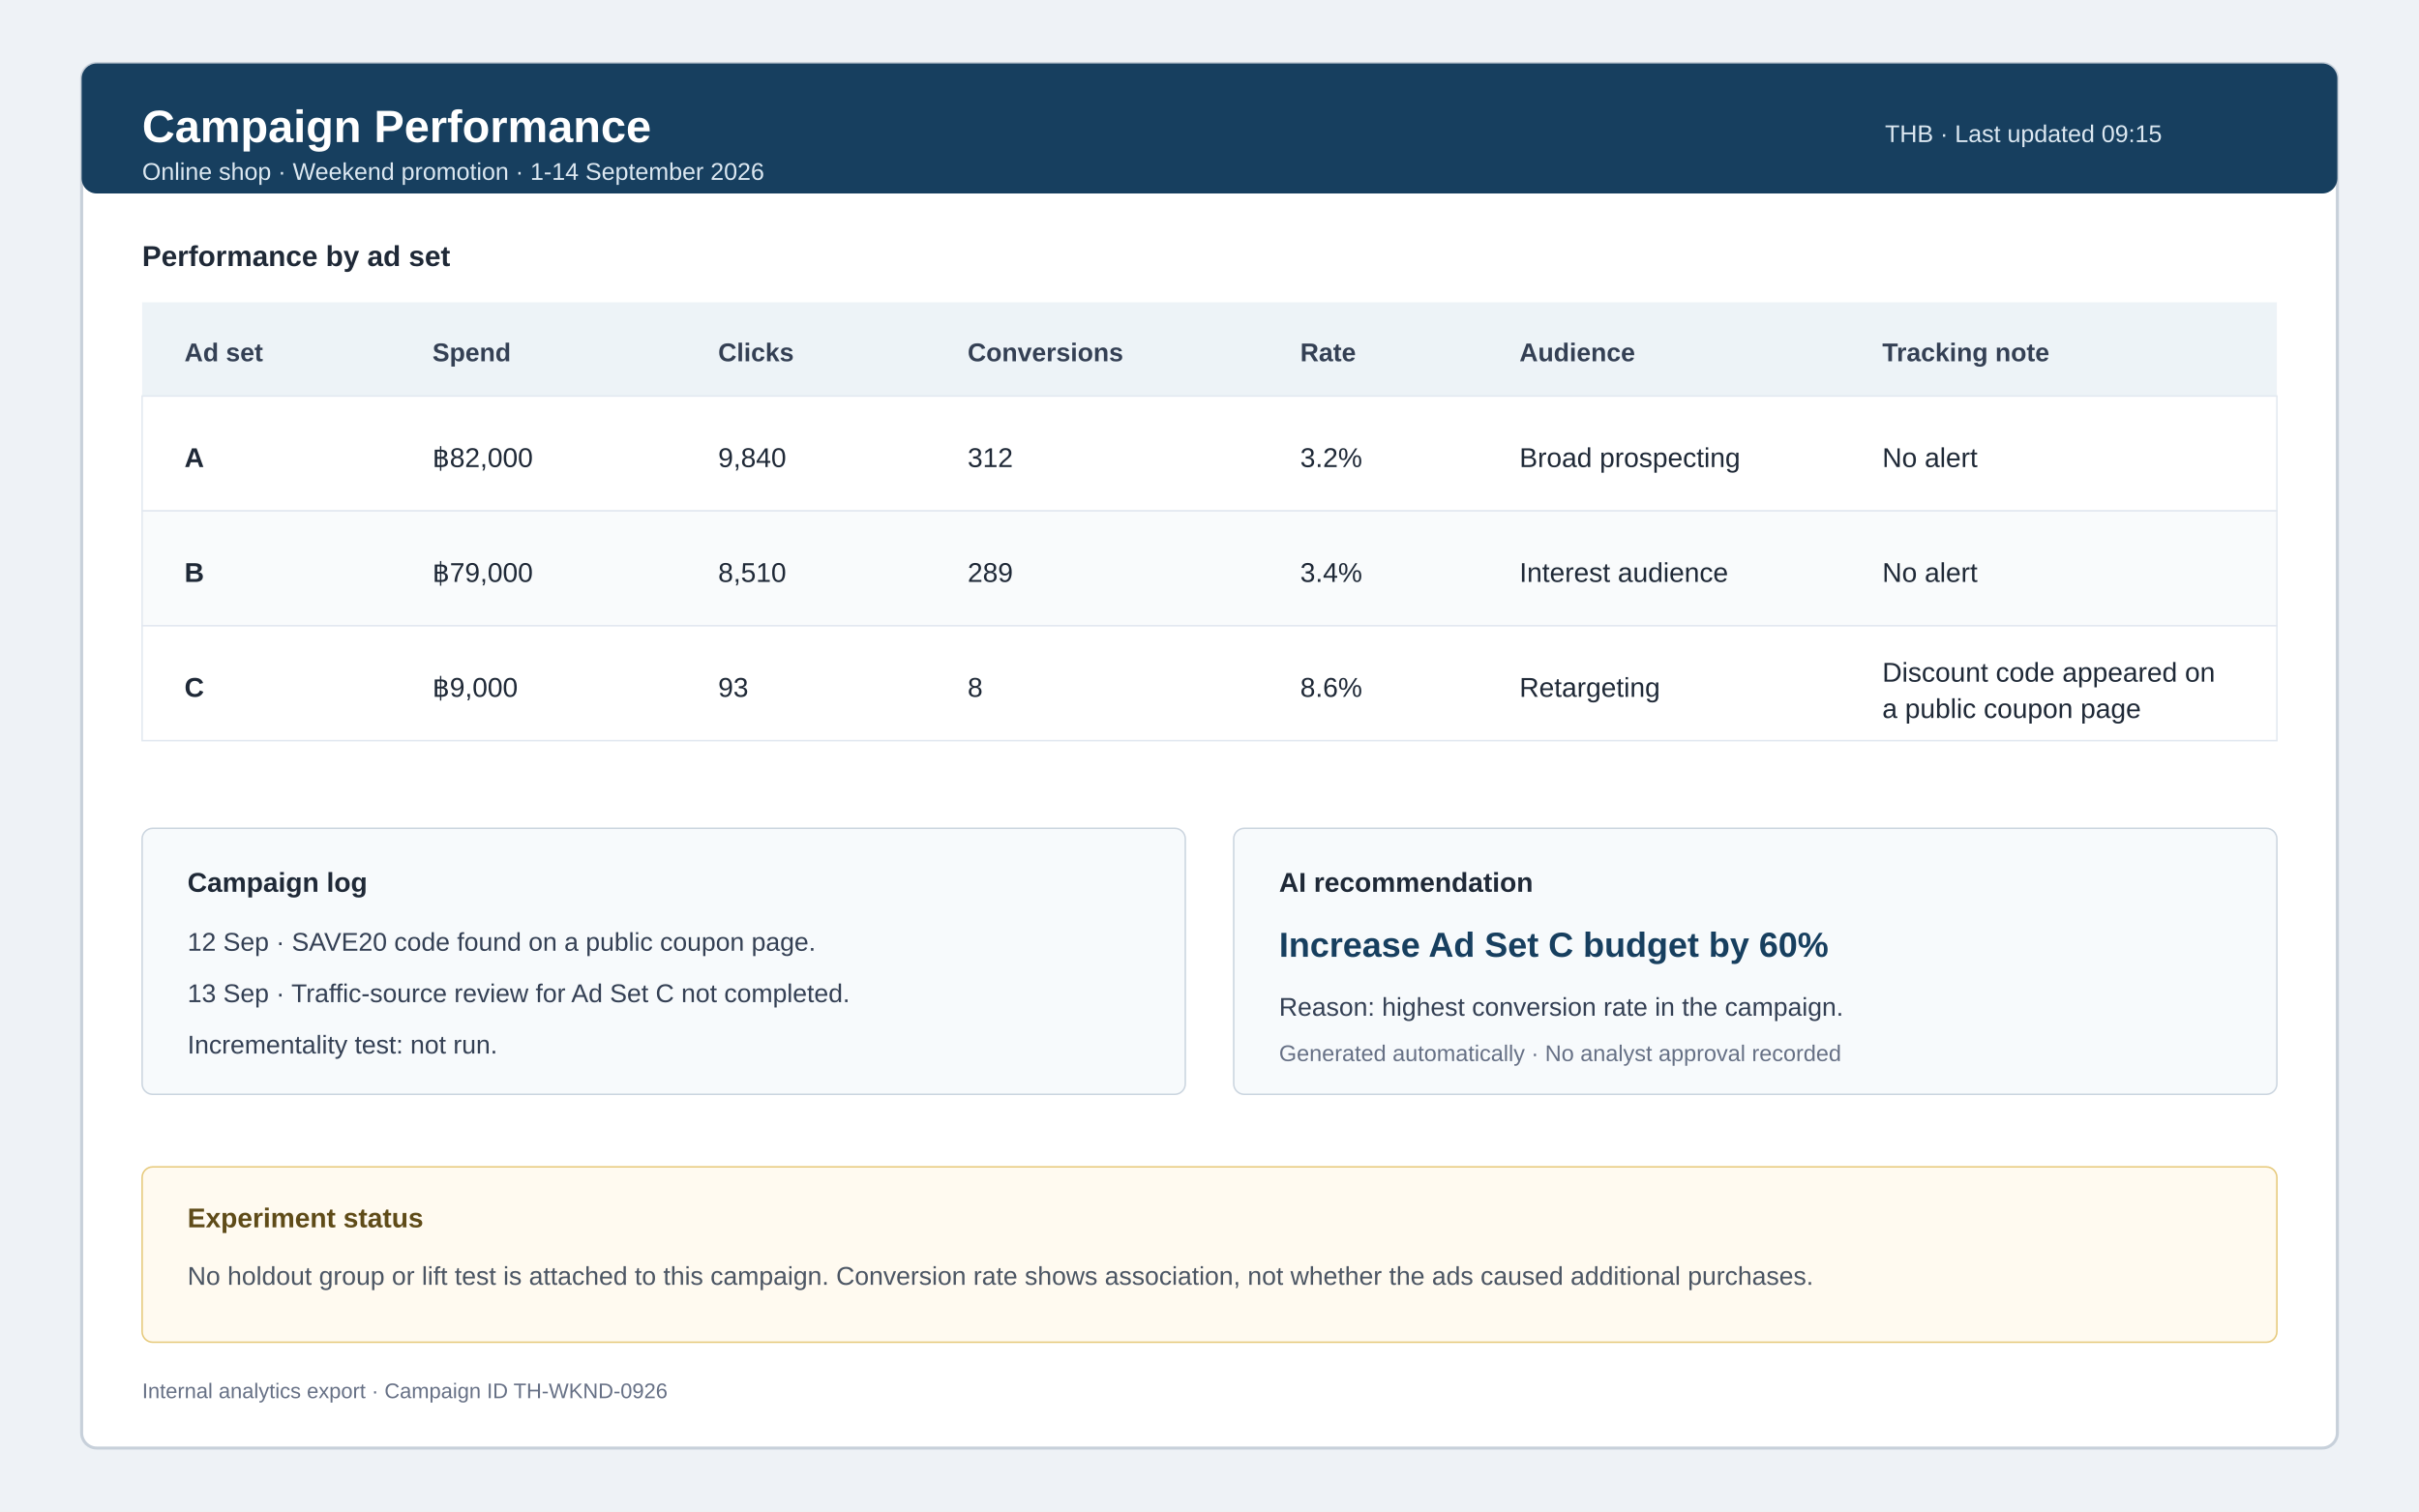
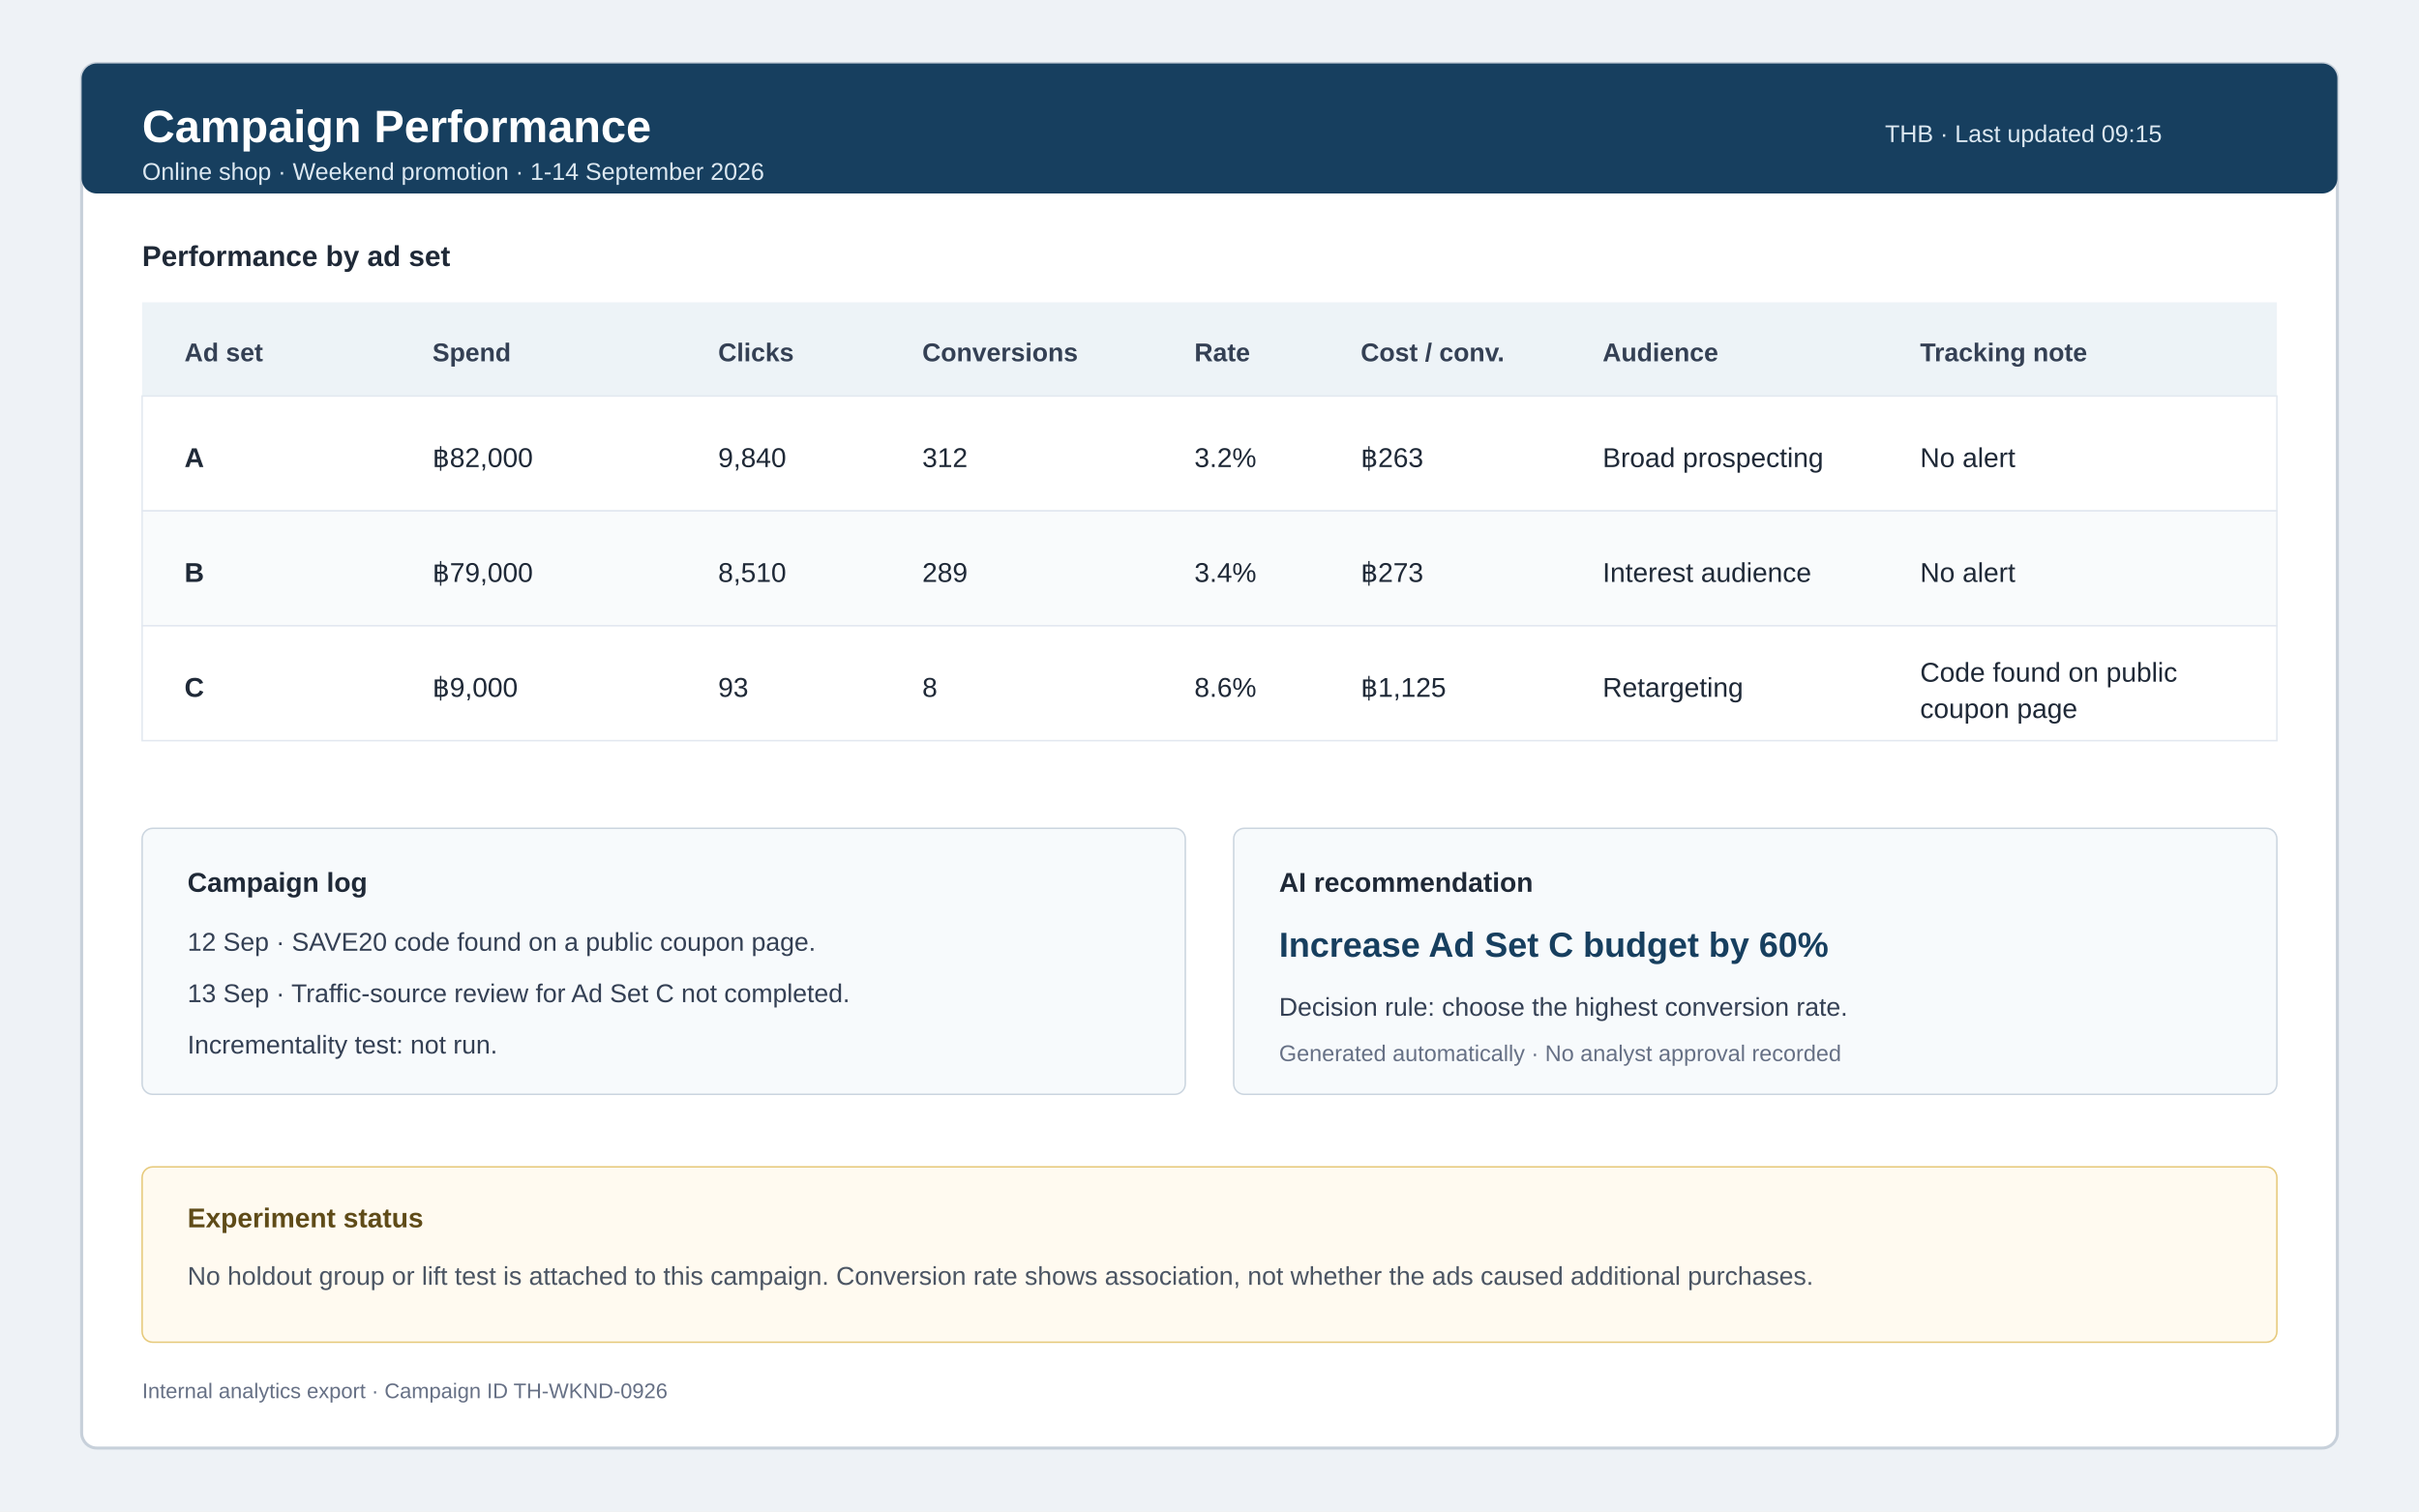
<svg xmlns="http://www.w3.org/2000/svg" width="100%" height="100%" viewBox="0 0 1600 1000" preserveAspectRatio="xMidYMid meet" role="img" aria-labelledby="title desc">
  <rect width="1600" height="1000" fill="#eef2f6" />
  <rect x="54" y="42" width="1492" height="916" rx="10" fill="#ffffff" stroke="#c7d0da" stroke-width="2" />
  <rect x="54" y="42" width="1492" height="86" rx="10" fill="#173f5f" />
  <text x="94" y="94" font-family="Arial, sans-serif" font-size="30" font-weight="700" fill="#ffffff">Campaign Performance</text>
  <text x="94" y="119" font-family="Arial, sans-serif" font-size="16" fill="#dce8f1">Online shop · Weekend promotion · 1-14 September 2026</text>
  <text x="1430" y="94" text-anchor="end" font-family="Arial, sans-serif" font-size="16" fill="#dce8f1">THB · Last updated 09:15</text>
  <text x="94" y="176" font-family="Arial, sans-serif" font-size="19" font-weight="700" fill="#1f2937">Performance by ad set</text>
  <rect x="94" y="200" width="1412" height="62" fill="#edf3f7" />
  <g font-family="Arial, sans-serif" font-size="17" font-weight="700" fill="#344054">
    <text x="122" y="239">Ad set</text>
    <text x="286" y="239">Spend</text>
    <text x="475" y="239">Clicks</text>
-     <text x="640" y="239">Conversions</text>
-     <text x="860" y="239">Rate</text>
-     <text x="1005" y="239">Audience</text>
-     <text x="1245" y="239">Tracking note</text>
+     <text x="610" y="239">Conversions</text>
+     <text x="790" y="239">Rate</text>
+     <text x="900" y="239">Cost / conv.</text>
+     <text x="1060" y="239">Audience</text>
+     <text x="1270" y="239">Tracking note</text>
  </g>
  <g font-family="Arial, sans-serif" font-size="18" fill="#1f2937">
    <rect x="94" y="262" width="1412" height="76" fill="#ffffff" stroke="#e2e8f0" />
    <text x="122" y="309" font-weight="700">A</text>
    <text x="286" y="309">฿82,000</text>
    <text x="475" y="309">9,840</text>
-     <text x="640" y="309">312</text>
-     <text x="860" y="309">3.2%</text>
-     <text x="1005" y="309">Broad prospecting</text>
-     <text x="1245" y="309">No alert</text>
+     <text x="610" y="309">312</text>
+     <text x="790" y="309">3.2%</text>
+     <text x="900" y="309">฿263</text>
+     <text x="1060" y="309">Broad prospecting</text>
+     <text x="1270" y="309">No alert</text>
    <rect x="94" y="338" width="1412" height="76" fill="#f9fbfc" stroke="#e2e8f0" />
    <text x="122" y="385" font-weight="700">B</text>
    <text x="286" y="385">฿79,000</text>
    <text x="475" y="385">8,510</text>
-     <text x="640" y="385">289</text>
-     <text x="860" y="385">3.4%</text>
-     <text x="1005" y="385">Interest audience</text>
-     <text x="1245" y="385">No alert</text>
+     <text x="610" y="385">289</text>
+     <text x="790" y="385">3.4%</text>
+     <text x="900" y="385">฿273</text>
+     <text x="1060" y="385">Interest audience</text>
+     <text x="1270" y="385">No alert</text>
    <rect x="94" y="414" width="1412" height="76" fill="#ffffff" stroke="#e2e8f0" />
    <text x="122" y="461" font-weight="700">C</text>
    <text x="286" y="461">฿9,000</text>
    <text x="475" y="461">93</text>
-     <text x="640" y="461">8</text>
-     <text x="860" y="461">8.6%</text>
-     <text x="1005" y="461">Retargeting</text>
-     <text x="1245" y="451">Discount code appeared on</text>
-     <text x="1245" y="475">a public coupon page</text>
+     <text x="610" y="461">8</text>
+     <text x="790" y="461">8.6%</text>
+     <text x="900" y="461">฿1,125</text>
+     <text x="1060" y="461">Retargeting</text>
+     <text x="1270" y="451">Code found on public</text>
+     <text x="1270" y="475">coupon page</text>
  </g>
  <rect x="94" y="548" width="690" height="176" rx="7" fill="#f7fafc" stroke="#cbd5df" />
  <text x="124" y="590" font-family="Arial, sans-serif" font-size="18" font-weight="700" fill="#1f2937">Campaign log</text>
  <text x="124" y="629" font-family="Arial, sans-serif" font-size="17" fill="#344054">12 Sep · SAVE20 code found on a public coupon page.</text>
  <text x="124" y="663" font-family="Arial, sans-serif" font-size="17" fill="#344054">13 Sep · Traffic-source review for Ad Set C not completed.</text>
  <text x="124" y="697" font-family="Arial, sans-serif" font-size="17" fill="#344054">Incrementality test: not run.</text>
  <rect x="816" y="548" width="690" height="176" rx="7" fill="#f7fafc" stroke="#cbd5df" />
  <text x="846" y="590" font-family="Arial, sans-serif" font-size="18" font-weight="700" fill="#1f2937">AI recommendation</text>
  <text x="846" y="633" font-family="Arial, sans-serif" font-size="23" font-weight="700" fill="#173f5f">Increase Ad Set C budget by 60%</text>
-   <text x="846" y="672" font-family="Arial, sans-serif" font-size="17" fill="#344054">Reason: highest conversion rate in the campaign.</text>
+   <text x="846" y="672" font-family="Arial, sans-serif" font-size="17" fill="#344054">Decision rule: choose the highest conversion rate.</text>
  <text x="846" y="702" font-family="Arial, sans-serif" font-size="15" fill="#667085">Generated automatically · No analyst approval recorded</text>
  <rect x="94" y="772" width="1412" height="116" rx="7" fill="#fffaf0" stroke="#e6c97a" />
  <text x="124" y="812" font-family="Arial, sans-serif" font-size="18" font-weight="700" fill="#5f4b18">Experiment status</text>
  <text x="124" y="850" font-family="Arial, sans-serif" font-size="17" fill="#4b5563">No holdout group or lift test is attached to this campaign. Conversion rate shows association, not whether the ads caused additional purchases.</text>
  <text x="94" y="925" font-family="Arial, sans-serif" font-size="14" fill="#667085">Internal analytics export · Campaign ID TH-WKND-0926</text>
</svg>
